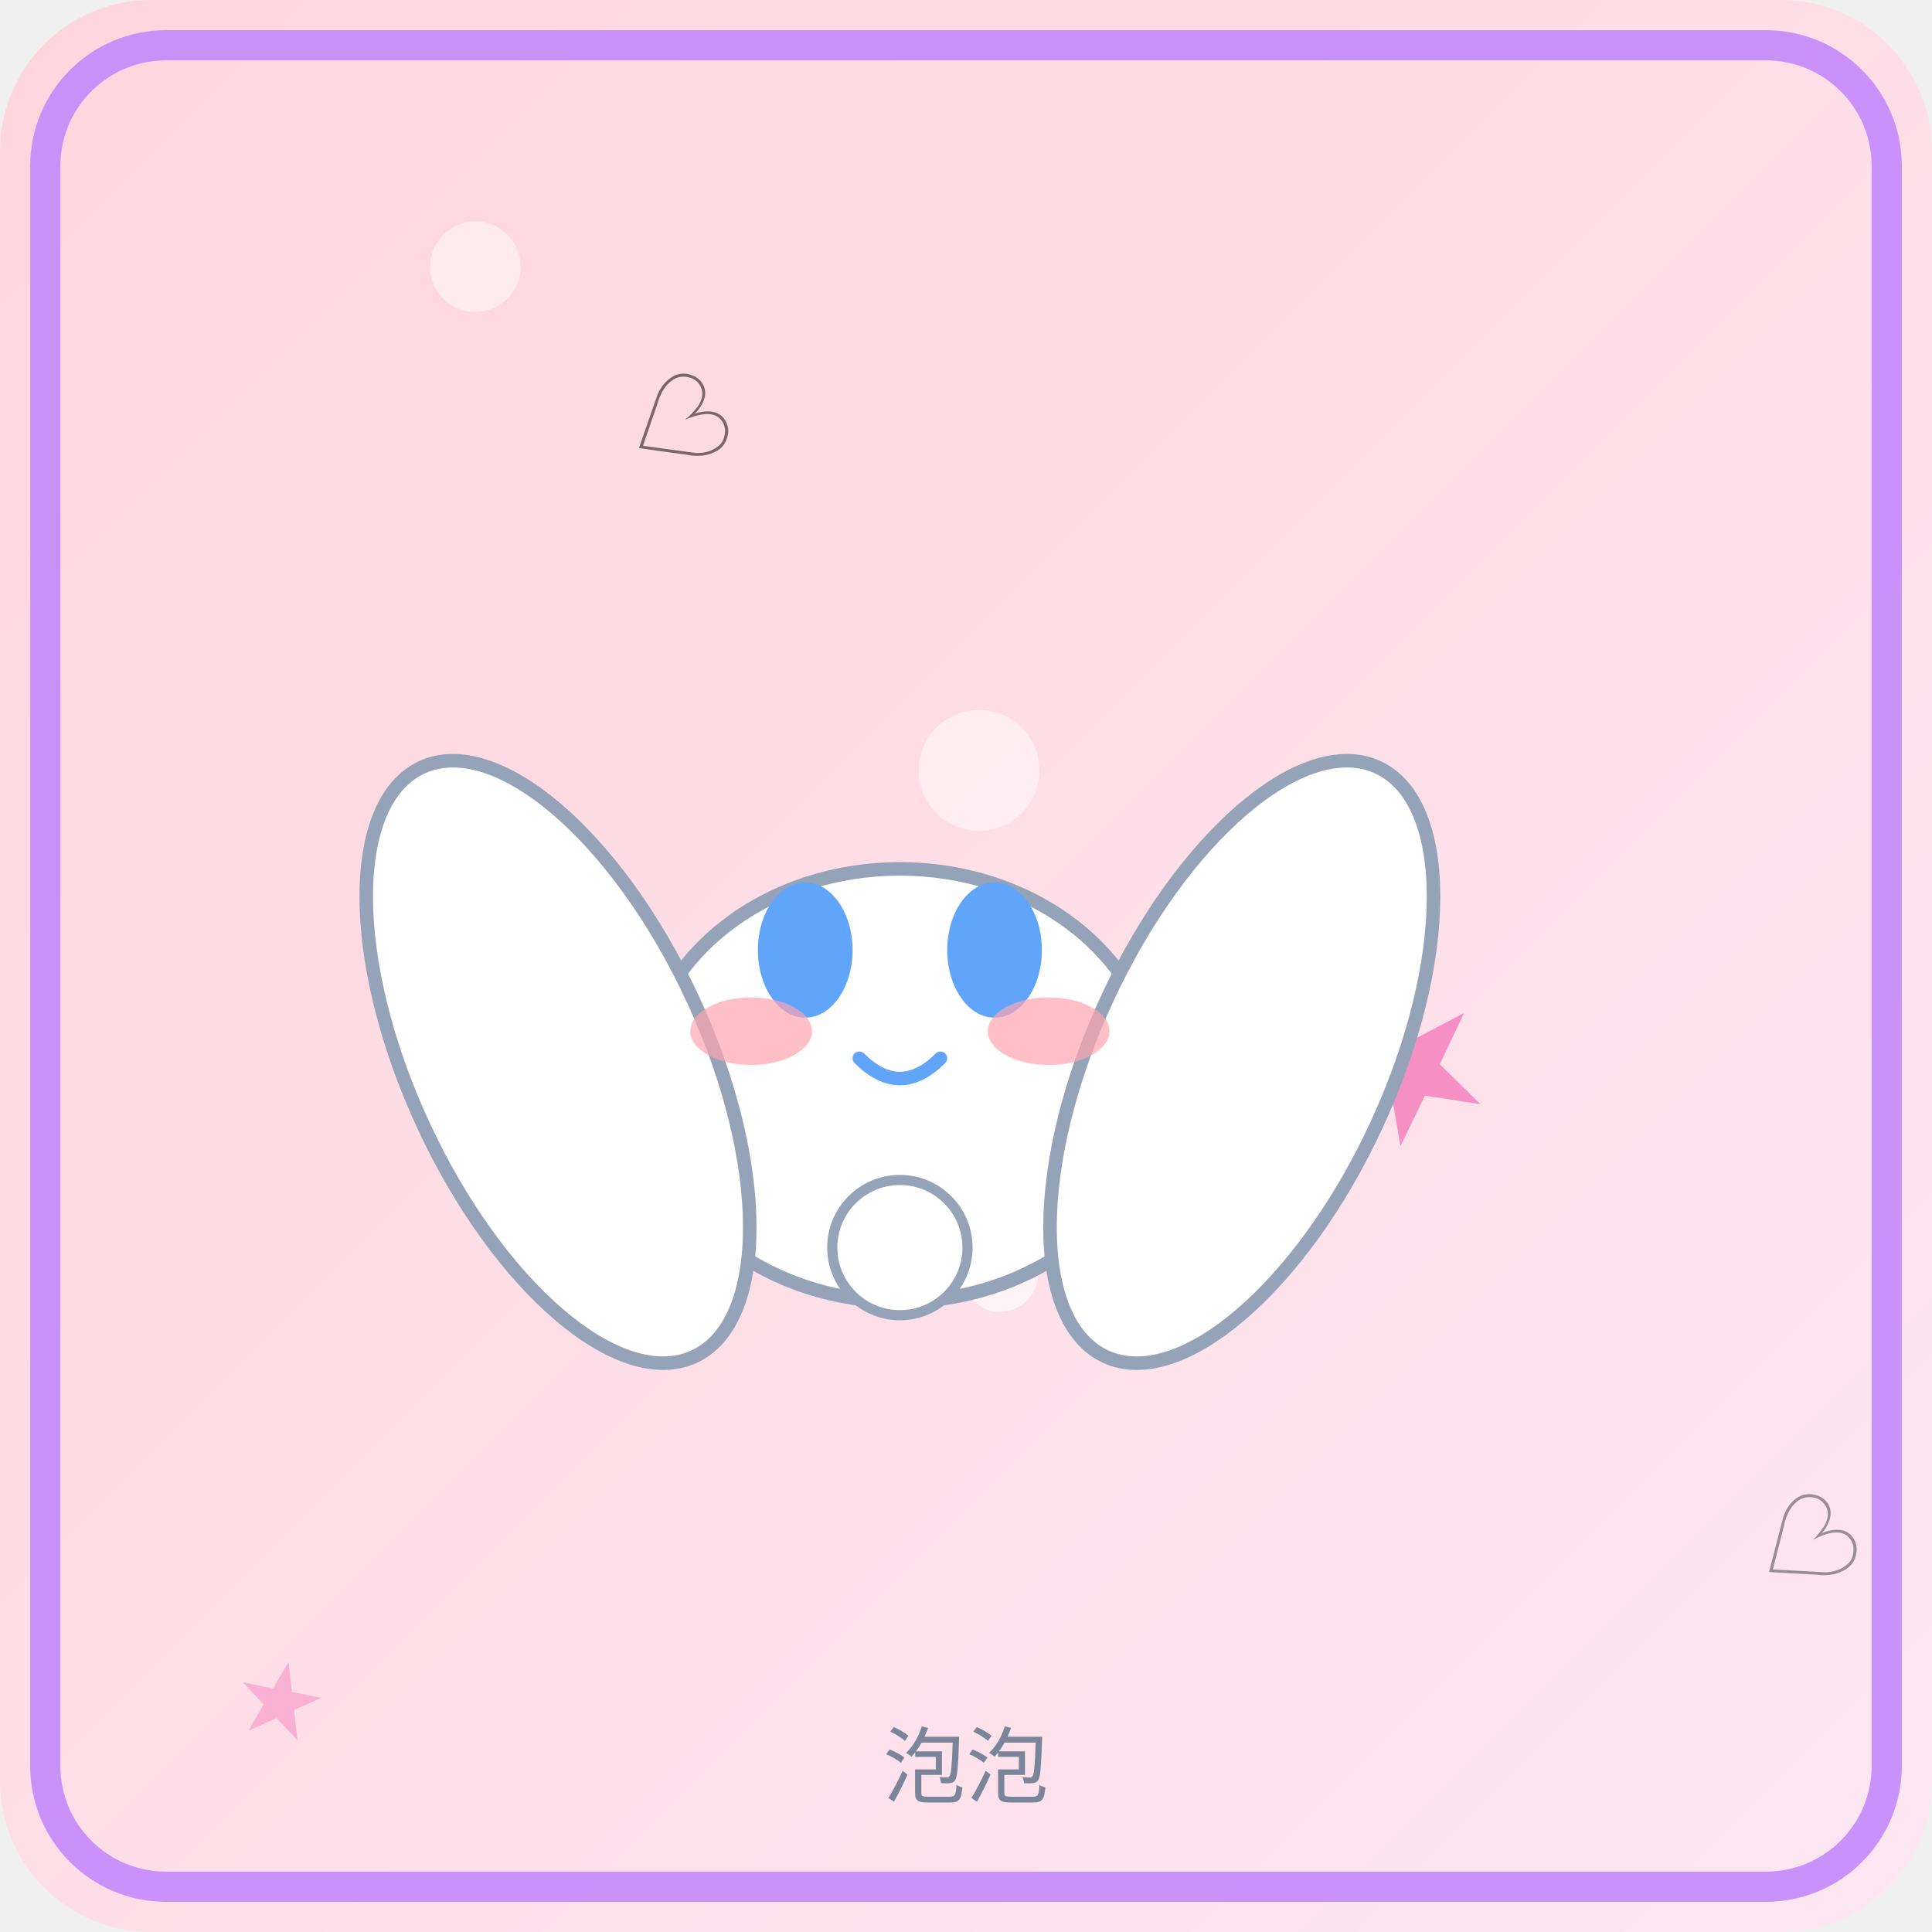
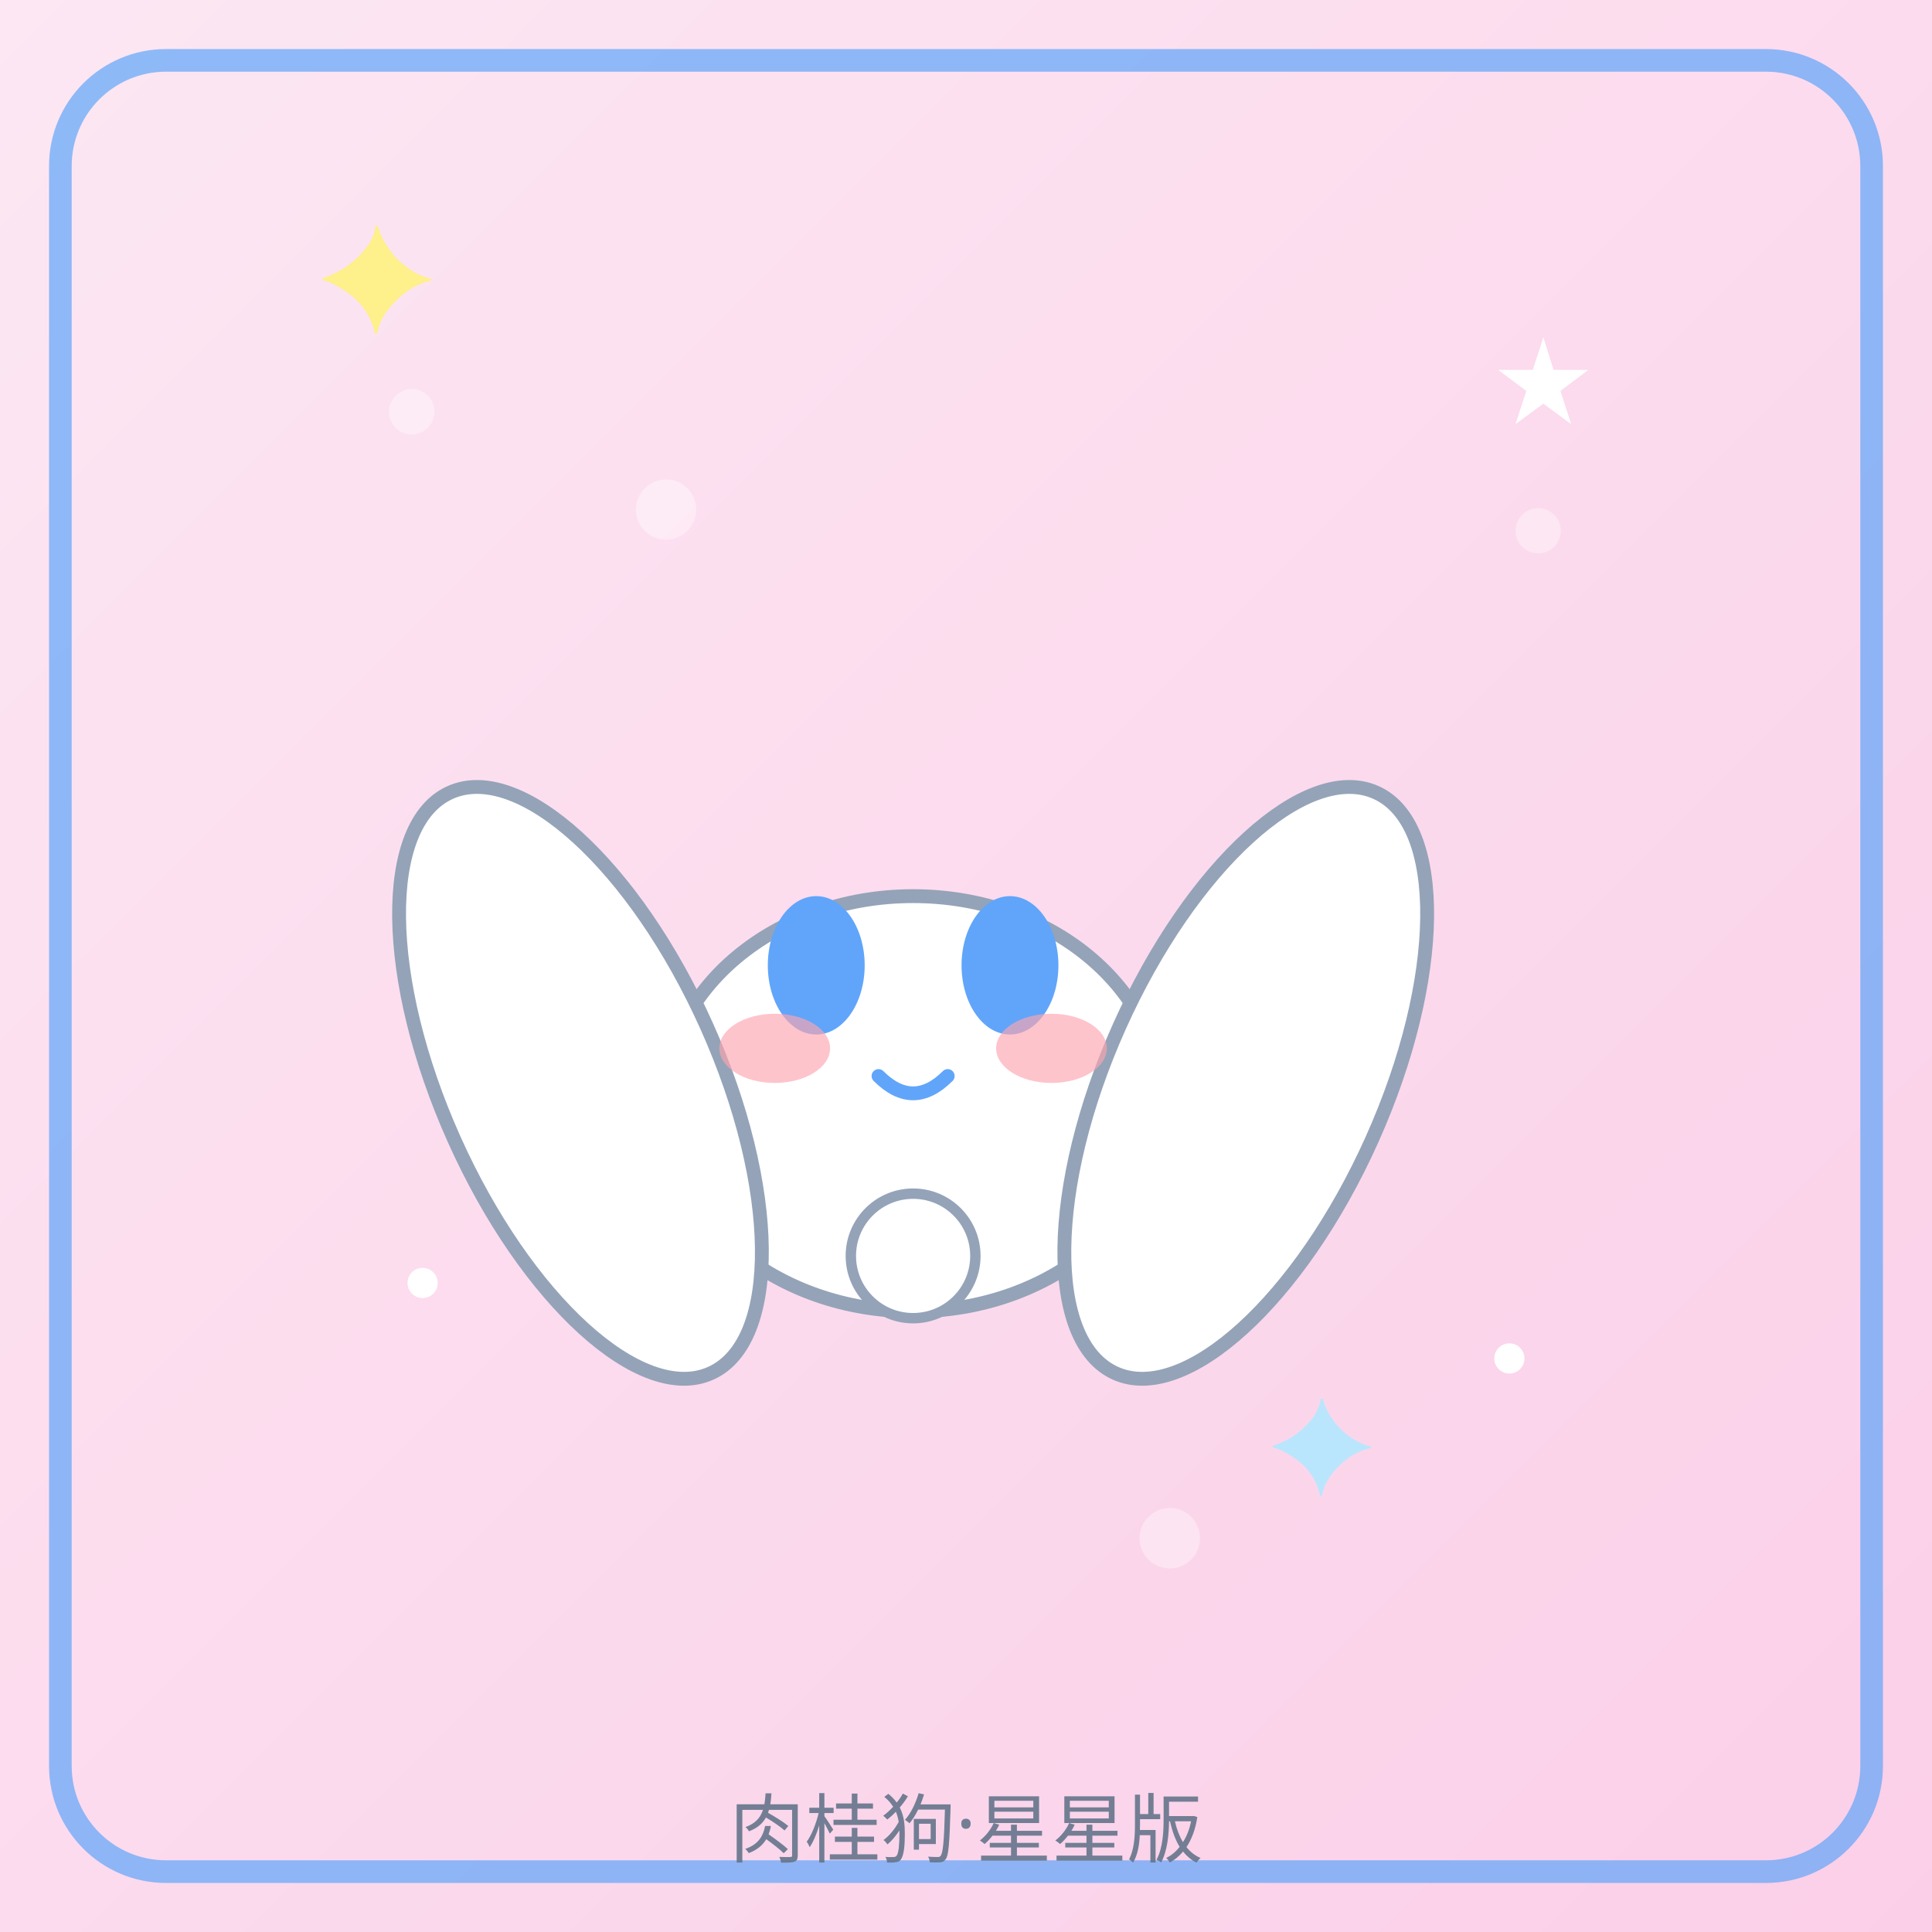
<svg xmlns="http://www.w3.org/2000/svg" viewBox="0 0 256 256" width="256" height="256">
  <defs>
    <linearGradient id="bg" x1="0%" y1="0%" x2="100%" y2="100%">
-       <stop offset="0%" stop-color="#ffd5dc" />
-       <stop offset="100%" stop-color="#fce7f3" />
+       <stop offset="0%" stop-color="#fce7f3" />
+       <stop offset="100%" stop-color="#fbcfe8" />
    </linearGradient>
    <linearGradient id="gold" x1="0%" y1="0%" x2="100%" y2="100%">
      <stop offset="0%" stop-color="#fcd34d" />
      <stop offset="50%" stop-color="#f59e0b" />
      <stop offset="100%" stop-color="#fcd34d" />
    </linearGradient>
  </defs>
-   <rect width="256" height="256" rx="20" fill="url(#bg)" />
-   <text x="32.096" y="220.448" font-size="14" fill="#f472b6" opacity="0.422" transform="rotate(83.52 32.096 220.448)">★</text>
-   <circle cx="132.536" cy="168.824" r="5" fill="#fff" opacity="0.631" />
-   <text x="80.912" y="53.264" font-size="16" opacity="0.524" transform="rotate(58.32 80.912 53.264)">♡</text>
-   <text x="181.352" y="153.704" font-size="26" fill="#f472b6" opacity="0.733" transform="rotate(332.28 181.352 153.704)">★</text>
-   <circle cx="129.728" cy="102.08" r="8" fill="#fff" opacity="0.492" />
-   <text x="230.168" y="202.52" font-size="16" opacity="0.385" transform="rotate(53.64 230.168 202.52)">♡</text>
-   <text x="114.608" y="150.896" font-size="22" fill="#f472b6" opacity="0.594" transform="rotate(221.04 114.608 150.896)">★</text>
-   <circle cx="62.984" cy="35.336" r="6" fill="#fff" opacity="0.486" />
-   <text x="128" y="238" text-anchor="middle" font-family="Segoe UI, sans-serif" font-size="11" fill="#64748b" opacity="0.85">泡泡</text>
-   <g transform="translate(119.24,127.68) scale(0.896)">
-     <ellipse cx="0" cy="18" rx="38" ry="32" fill="#fff" stroke="#94a3b8" stroke-width="2" />
-     <ellipse cx="-52" cy="-8" rx="22" ry="48" fill="#fff" stroke="#94a3b8" stroke-width="2" transform="rotate(-24.8)" />
-     <ellipse cx="52" cy="-8" rx="22" ry="48" fill="#fff" stroke="#94a3b8" stroke-width="2" transform="rotate(24.8)" />
+   <rect width="256" height="256" fill="url(#bg)" />
+   <circle cx="54.56" cy="54.56" r="3" fill="#fff" opacity="0.35" />
+   <circle cx="155" cy="203.816" r="4" fill="#fff" opacity="0.35" />
+   <circle cx="103.376" cy="137.072" r="5" fill="#fff" opacity="0.35" />
+   <circle cx="203.816" cy="70.328" r="3" fill="#fff" opacity="0.35" />
+   <circle cx="88.256" cy="67.52" r="4" fill="#fff" opacity="0.35" />
+   <text x="42" y="44" font-size="20" fill="#fef08a">✦</text>
+   <text x="198" y="56" font-size="16" fill="#fff">★</text>
+   <text x="168" y="198" font-size="18" fill="#bae6fd">✦</text>
+   <circle cx="200" cy="180" r="2" fill="#fff" />
+   <circle cx="56" cy="170" r="2" fill="#fff" />
+   <g transform="translate(120.992,129.744) rotate(0) scale(0.9168)">
+     <ellipse cx="0" cy="18" rx="36" ry="30" fill="#ffffff" stroke="#94a3b8" stroke-width="2" />
+     <ellipse cx="-50" cy="-6" rx="20" ry="46" fill="#ffffff" stroke="#94a3b8" stroke-width="2" transform="rotate(-24.16)" />
+     <ellipse cx="50" cy="-6" rx="20" ry="46" fill="#ffffff" stroke="#94a3b8" stroke-width="2" transform="rotate(24.16)" />
    <ellipse cx="-14" cy="-2" rx="7" ry="10" fill="#60a5fa" />
    <ellipse cx="14" cy="-2" rx="7" ry="10" fill="#60a5fa" />
-     <ellipse cx="-22" cy="10" rx="9" ry="5" fill="#fda4af" opacity="0.7" />
-     <ellipse cx="22" cy="10" rx="9" ry="5" fill="#fda4af" opacity="0.7" />
-     <path d="M-6 14 Q0 20 6 14" fill="none" stroke="#60a5fa" stroke-width="2" stroke-linecap="round" />
-     <circle cx="0" cy="42" r="10" fill="#fff" stroke="#94a3b8" stroke-width="1.5" />
+     <ellipse cx="-20" cy="10" rx="8" ry="5" fill="#fda4af" opacity="0.65" />
+     <ellipse cx="20" cy="10" rx="8" ry="5" fill="#fda4af" opacity="0.65" />
+     <path d="M-5 14 Q0 19 5 14" fill="none" stroke="#60a5fa" stroke-width="2" stroke-linecap="round" />
+     <circle cx="0" cy="40" r="9" fill="#ffffff" stroke="#94a3b8" stroke-width="1.5" />
  </g>
-   <rect x="6" y="6" width="244" height="244" rx="16" fill="none" stroke="#c084fc" stroke-width="4" opacity="0.85" />
+   <rect x="8" y="8" width="240" height="240" rx="14" fill="none" stroke="#60a5fa" stroke-width="3" opacity="0.7" />
+   <text x="128" y="246" text-anchor="middle" font-family="Segoe UI, sans-serif" font-size="10" fill="#64748b" opacity="0.9">肉桂狗·星星版</text>
</svg>
